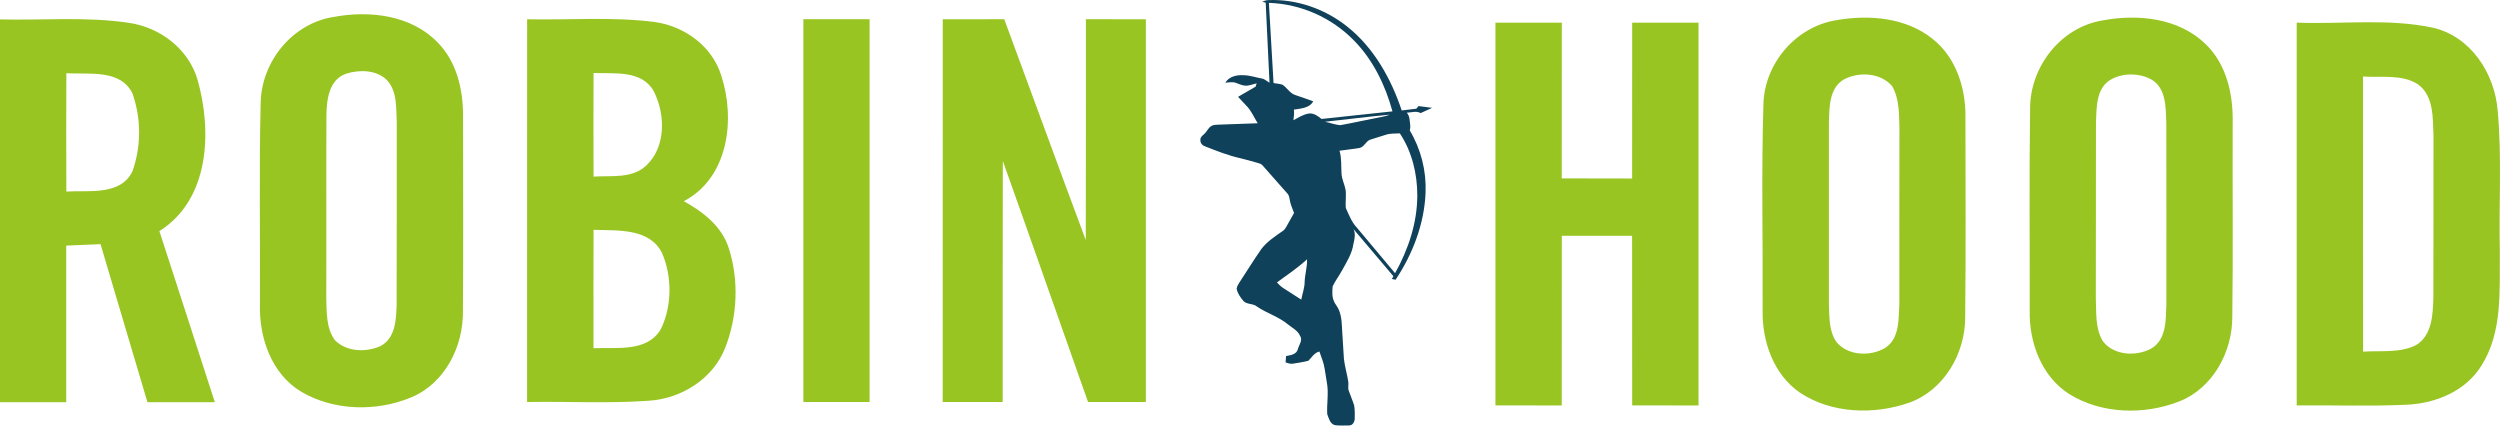
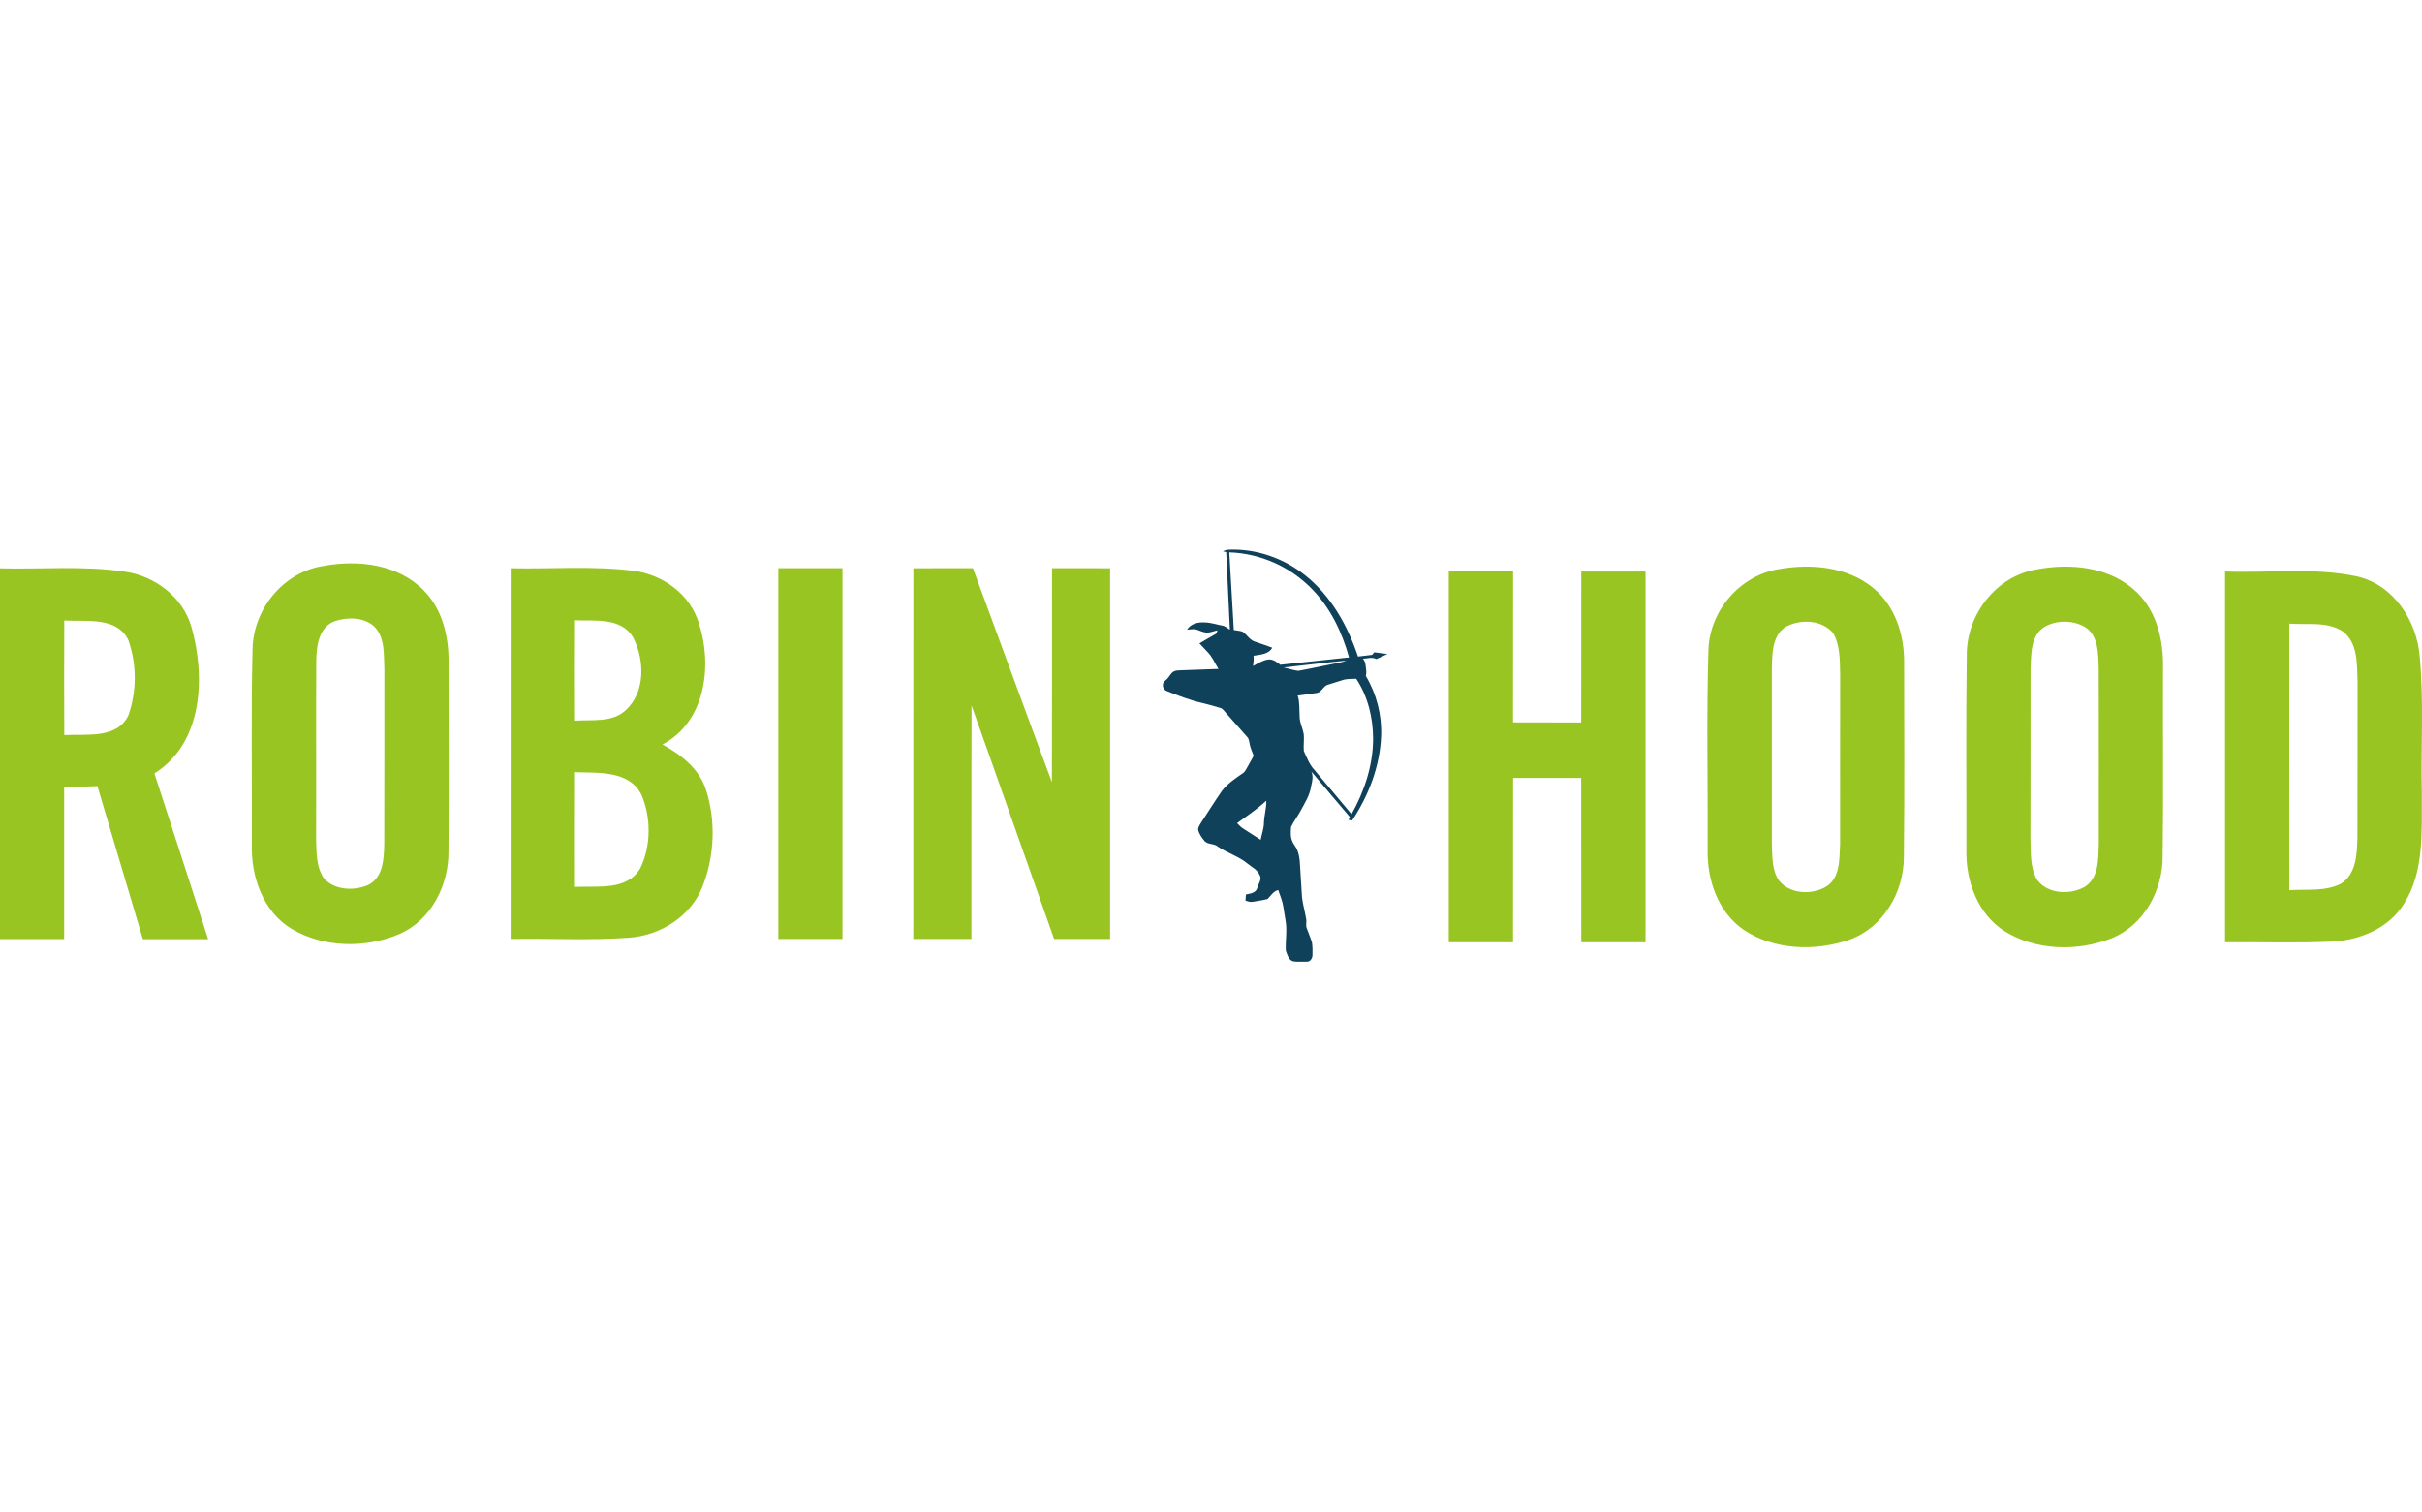
- <svg xmlns="http://www.w3.org/2000/svg" height="24" width="141">
-   <g fill="none" fill-rule="evenodd">
-     <path d="M-41-28h224v80H-41z" />
-     <path d="M19.531 4.153c-.988.332-1.112 1.49-1.12 2.379-.018 3.423.004 6.85-.01 10.278.029.8-.015 1.688.483 2.37.647.67 1.745.702 2.557.348.87-.439.907-1.524.929-2.368.015-3.412 0-6.829.007-10.241-.044-.819.044-1.776-.57-2.419-.593-.566-1.537-.577-2.276-.347m-.691-3.2c2.008-.377 4.353-.1 5.838 1.435 1.08 1.089 1.445 2.667 1.438 4.158 0 3.654.022 7.311-.007 10.965.036 1.999-.995 4.096-2.905 4.896-1.964.822-4.368.775-6.223-.318-1.679-1.012-2.374-3.054-2.319-4.932.022-3.786-.055-7.57.04-11.349C14.74 3.473 16.5 1.303 18.84.952zM0 1.094c2.418.062 4.858-.168 7.262.193 1.76.249 3.369 1.47 3.877 3.201.83 2.912.688 6.763-2.15 8.546 1.053 3.212 2.08 6.434 3.127 9.65h-3.8c-.883-2.97-1.764-5.945-2.646-8.915-.644.029-1.287.054-1.935.084v8.83H0zM3.742 4.13a811.182 811.182 0 0 0 0 6.672c1.27-.073 3.084.248 3.739-1.166a6.646 6.646 0 0 0-.004-4.351c-.665-1.4-2.465-1.078-3.735-1.155zM29.73 1.087c2.396.052 4.81-.153 7.196.154 1.683.234 3.245 1.366 3.753 3.025.812 2.463.406 5.77-2.114 7.081 1.097.603 2.162 1.429 2.546 2.675.574 1.808.48 3.836-.212 5.6-.684 1.744-2.459 2.858-4.295 2.979-2.286.164-4.584.032-6.877.073.003-7.195 0-14.392.003-21.587zm3.743 18.554c1.29-.062 3.036.245 3.804-1.089.63-1.304.633-2.948.066-4.275-.713-1.432-2.524-1.264-3.867-1.315-.007 2.225-.003 4.454-.003 6.679zm.003-15.525a778.514 778.514 0 0 0 0 5.846c1.003-.07 2.173.132 2.974-.628 1.123-1.052 1.08-2.887.425-4.184-.673-1.216-2.232-.983-3.399-1.034zM45.31 22.674V1.084h3.735v21.59zm7.862-21.587c1.156-.003 2.312-.003 3.468-.003 1.536 4.15 3.05 8.312 4.598 12.459.015-4.15 0-8.305.008-12.46 1.126 0 2.253 0 3.38.004v21.587h-3.26c-1.606-4.53-3.19-9.069-4.807-13.596-.014 4.53-.003 9.065-.007 13.596h-3.384c.004-7.198 0-14.392.004-21.587zm50.417.048c1.844-.322 3.93-.143 5.429 1.074 1.295 1.034 1.844 2.737 1.833 4.348 0 3.782.029 7.567-.015 11.348 0 2.032-1.189 4.096-3.15 4.805-1.993.694-4.375.625-6.167-.563-1.497-1.026-2.14-2.897-2.107-4.65.021-3.892-.074-7.787.047-11.674.084-2.284 1.855-4.334 4.13-4.688zm.436 3.328c-.86.475-.85 1.579-.875 2.434-.003 3.416 0 6.836 0 10.256.033.72-.01 1.516.428 2.137.637.782 1.913.826 2.737.336.826-.518.76-1.618.808-2.466.004-3.3-.007-6.599.004-9.898-.022-.811.01-1.68-.414-2.408-.647-.752-1.843-.818-2.688-.39zm14.56-3.31c1.99-.38 4.301-.139 5.812 1.334 1.182 1.136 1.555 2.831 1.526 4.417-.015 3.65.029 7.304-.022 10.954.01 1.98-1.087 4.026-2.985 4.78-1.98.777-4.39.723-6.223-.421-1.566-1.001-2.257-2.923-2.217-4.717.007-3.774-.033-7.545.022-11.32-.03-2.374 1.701-4.64 4.086-5.027zm.457 3.34c-.835.493-.79 1.582-.83 2.418-.012 3.296.006 6.592-.008 9.884.036.822-.048 1.72.402 2.455.622.811 1.891.866 2.737.402.852-.512.808-1.626.84-2.488 0-3.42.005-6.836-.003-10.256-.033-.844-.003-1.94-.845-2.426-.691-.377-1.613-.38-2.293.01zM84.343 1.277h3.743c-.004 2.93-.004 5.857-.004 8.784 1.324.007 2.649.004 3.97.007.003-2.93 0-5.86.003-8.79h3.742c0 7.197.004 14.392 0 21.59-1.247 0-2.495 0-3.742-.004-.004-3.186 0-6.376-.004-9.566h-3.965c-.004 3.19 0 6.38-.004 9.57-1.247 0-2.495 0-3.739-.004-.003-7.194-.003-14.389 0-21.587zm45.19 0c2.56.1 5.173-.255 7.7.29 2.115.492 3.458 2.564 3.633 4.64.249 2.667.062 5.352.125 8.03-.022 2.152.164 4.505-1.05 6.402-.878 1.414-2.554 2.108-4.167 2.185-2.078.102-4.16.018-6.24.043-.005-7.197 0-14.392 0-21.59zm3.742 3.037c.004 5.173-.007 10.347.004 15.52.991-.069 2.067.092 2.985-.368.911-.552.951-1.732.977-2.678.015-3.04 0-6.084.007-9.124-.04-.994.03-2.229-.86-2.9-.914-.596-2.081-.374-3.113-.45z" fill="#98c521" />
-     <path d="M71.197.105a.708.708 0 0 1 .346-.1c1.598-.062 3.198.5 4.442 1.496 1.504 1.194 2.47 2.932 3.072 4.728l.823-.098.126-.148.766.099c-.216.1-.43.2-.646.296-.245-.137-.525-.033-.786-.02.18.182.16.448.194.683a.769.769 0 0 1-.022.317 6.351 6.351 0 0 1 .89 3.512c-.07 1.755-.724 3.455-1.691 4.908l-.209-.044.087-.153c-.75-.887-1.504-1.77-2.251-2.66.13.274.058.565-.007.844-.076.542-.38 1.01-.636 1.48-.167.306-.38.587-.533.9-.023.289-.048.6.083.87.076.17.213.309.277.487.167.404.152.848.184 1.276.032.492.058.986.092 1.478.053.434.18.855.248 1.287.021.164-.037.335.024.494.096.281.221.553.307.838.039.247.035.5.03.75-.007.172-.127.38-.321.37-.266-.002-.535.02-.8-.017-.274-.075-.345-.39-.43-.623-.033-.604.096-1.216-.027-1.815-.04-.238-.077-.476-.114-.714-.046-.348-.192-.67-.3-1.001-.286.067-.43.327-.62.52-.274.078-.56.108-.84.161-.155.037-.305-.018-.449-.069.008-.118.017-.236.028-.355.249-.045.593-.094.664-.386.064-.246.296-.516.122-.762-.131-.298-.438-.44-.677-.636-.518-.433-1.184-.625-1.739-1-.216-.193-.557-.11-.767-.313-.169-.205-.342-.43-.389-.697.014-.135.09-.252.16-.365.411-.63.81-1.267 1.238-1.886.328-.427.79-.721 1.226-1.027.087-.058.135-.153.187-.24.14-.255.283-.507.426-.76-.078-.22-.185-.433-.229-.665-.037-.152-.036-.329-.159-.444-.464-.521-.924-1.046-1.386-1.569-.08-.102-.213-.122-.329-.158-.286-.08-.572-.165-.861-.234-.721-.159-1.412-.427-2.094-.703a.352.352 0 0 1-.224-.373c-.001-.131.112-.212.2-.293.163-.132.229-.357.417-.463.109-.068.24-.07.365-.076.75-.024 1.5-.054 2.25-.08-.214-.34-.366-.726-.658-1.01l-.45-.481c.329-.192.658-.383.987-.572l.063-.188c-.235.044-.464.17-.709.122-.164-.024-.314-.097-.468-.151-.19-.071-.397-.017-.593-.008.202-.34.63-.444 1-.423.387.002.753.137 1.13.202.131.057.243.147.363.223l-.215-4.52-.188-.041zm6.941 7.503c-.265.086-.532.168-.798.25-.292.056-.374.424-.662.488-.374.064-.753.099-1.13.155.126.415.086.85.113 1.278.014.323.172.615.23.929.046.338-.018.68.011 1.02.175.384.328.796.625 1.11.72.854 1.436 1.714 2.155 2.57.746-1.334 1.248-2.835 1.254-4.375.001-1.228-.3-2.48-.984-3.511-.272.017-.553-.007-.814.086zm-3.409-.741c.285.06.564.164.854.194.645-.113 1.284-.26 1.927-.384.292-.067.595-.094.872-.21-1.22.11-2.436.27-3.653.4zM71.565.16c.086 1.508.176 3.016.263 4.524.167.029.34.042.503.093.26.17.415.484.722.583.337.117.677.226 1.012.354-.208.39-.705.403-1.09.469.028.2 0 .4-.027.6.283-.152.564-.34.889-.383.268-.023.5.148.696.309 1.334-.138 2.668-.286 4.002-.428-.403-1.477-1.095-2.905-2.178-4.005A7.067 7.067 0 0 0 71.565.161zm.453 15.769c.113.12.229.24.37.326.335.215.668.433 1.004.645.06-.336.19-.659.19-1.003.015-.428.151-.845.136-1.274-.527.485-1.12.887-1.7 1.306z" fill="#0f415a" />
+ <svg xmlns="http://www.w3.org/2000/svg" height="88" width="141">
+   <g fill="none">
+     <path d="M19.531 36.153c-.988.332-1.112 1.49-1.12 2.379-.018 3.423.004 6.85-.01 10.278.029.8-.015 1.688.483 2.37.647.67 1.745.702 2.557.348.87-.44.907-1.524.929-2.368.015-3.412 0-6.83.007-10.241-.044-.82.044-1.776-.57-2.42-.593-.565-1.537-.576-2.276-.346zm-.691-3.2c2.008-.377 4.353-.1 5.838 1.435 1.08 1.089 1.445 2.667 1.438 4.158 0 3.654.022 7.31-.007 10.965.036 1.999-.995 4.096-2.905 4.896-1.964.822-4.368.775-6.223-.318-1.679-1.012-2.374-3.054-2.319-4.932.022-3.786-.055-7.57.04-11.35.038-2.334 1.798-4.504 4.138-4.855zM0 33.093c2.418.063 4.858-.167 7.262.194 1.76.249 3.369 1.47 3.877 3.2.83 2.913.688 6.764-2.15 8.547 1.053 3.212 2.08 6.434 3.127 9.65h-3.8c-.883-2.97-1.764-5.945-2.646-8.915-.644.029-1.287.054-1.935.084v8.83H0zm3.742 3.037c-.01 2.224-.01 4.448 0 6.672 1.27-.073 3.084.248 3.739-1.166a6.646 6.646 0 0 0-.004-4.351c-.665-1.4-2.465-1.078-3.735-1.155zm25.988-3.043c2.396.052 4.81-.153 7.196.154 1.683.234 3.245 1.366 3.753 3.025.812 2.463.406 5.77-2.114 7.08 1.097.604 2.162 1.43 2.546 2.676.574 1.808.48 3.836-.212 5.6-.684 1.744-2.459 2.858-4.295 2.979-2.286.164-4.584.032-6.877.073.003-7.195 0-14.392.003-21.587zm3.743 18.554c1.29-.062 3.036.245 3.804-1.09.63-1.303.633-2.947.066-4.274-.713-1.432-2.524-1.264-3.867-1.315-.007 2.225-.003 4.454-.003 6.679zm.003-15.525a778.51 778.51 0 0 0 0 5.846c1.003-.07 2.173.132 2.974-.628 1.123-1.052 1.08-2.887.425-4.184-.673-1.216-2.232-.983-3.399-1.034zM45.31 54.674v-21.59h3.735v21.59zm7.862-21.587c1.156-.003 2.312-.003 3.468-.003 1.536 4.15 3.05 8.312 4.598 12.459.015-4.15 0-8.305.008-12.46 1.126 0 2.253 0 3.38.004v21.587h-3.26c-1.606-4.53-3.19-9.07-4.807-13.596-.014 4.53-.003 9.065-.007 13.596h-3.384c.004-7.198 0-14.392.004-21.587zm50.417.048c1.844-.322 3.93-.143 5.429 1.074 1.295 1.034 1.844 2.737 1.833 4.348 0 3.782.029 7.567-.015 11.348 0 2.032-1.189 4.096-3.15 4.805-1.993.694-4.375.625-6.167-.563-1.497-1.026-2.14-2.897-2.107-4.65.021-3.892-.074-7.787.047-11.674.084-2.284 1.855-4.334 4.13-4.688zm.436 3.328c-.86.475-.85 1.579-.875 2.434-.003 3.416 0 6.836 0 10.256.033.72-.01 1.516.428 2.137.637.782 1.913.826 2.737.336.826-.518.76-1.618.808-2.466.004-3.3-.007-6.6.004-9.898-.022-.811.01-1.68-.414-2.408-.647-.752-1.843-.818-2.688-.39zm14.56-3.31c1.99-.38 4.301-.14 5.812 1.334 1.182 1.136 1.555 2.83 1.526 4.417-.015 3.65.029 7.304-.022 10.954.01 1.98-1.087 4.026-2.985 4.78-1.98.777-4.39.723-6.223-.421-1.566-1.001-2.257-2.923-2.217-4.717.007-3.774-.033-7.545.022-11.32-.03-2.374 1.701-4.64 4.086-5.027zm.457 3.34c-.835.493-.79 1.582-.83 2.418-.012 3.296.006 6.592-.008 9.884.036.822-.048 1.72.402 2.455.622.81 1.891.866 2.737.402.852-.512.808-1.626.84-2.488 0-3.42.005-6.836-.003-10.256-.033-.844-.003-1.94-.845-2.426-.691-.377-1.613-.38-2.293.01zm-34.699-3.216h3.743c-.004 2.93-.004 5.857-.004 8.784 1.324.007 2.649.004 3.97.007.003-2.93 0-5.86.003-8.79h3.742c0 7.197.004 14.392 0 21.59-1.247 0-2.495 0-3.742-.004-.004-3.186 0-6.376-.004-9.566h-3.965c-.004 3.19 0 6.38-.004 9.57-1.247 0-2.495 0-3.739-.004-.003-7.194-.003-14.39 0-21.587zm45.19 0c2.56.1 5.173-.255 7.7.29 2.115.492 3.458 2.564 3.633 4.64.249 2.667.062 5.352.125 8.03-.022 2.152.164 4.505-1.05 6.402-.878 1.414-2.554 2.108-4.167 2.185-2.078.102-4.16.018-6.24.043-.005-7.197 0-14.392 0-21.59zm3.742 3.037c.004 5.173-.007 10.347.004 15.52.991-.07 2.067.092 2.985-.368.911-.552.951-1.732.977-2.678.015-3.04 0-6.084.007-9.124-.04-.994.03-2.23-.86-2.9-.914-.596-2.081-.374-3.113-.45z" fill="#98c521" />
+     <path d="M71.197 32.105a.708.708 0 0 1 .346-.1c1.598-.062 3.198.5 4.442 1.496 1.504 1.194 2.47 2.932 3.072 4.728l.823-.098.126-.148.766.099c-.216.1-.43.2-.646.296-.245-.137-.525-.033-.786-.02.18.182.16.448.194.683a.769.769 0 0 1-.022.317c.631 1.06.94 2.28.89 3.512-.07 1.755-.724 3.455-1.691 4.908l-.209-.044.087-.153c-.75-.887-1.504-1.77-2.251-2.66.13.274.058.565-.007.844-.076.542-.38 1.01-.636 1.48-.167.306-.38.587-.533.9-.023.289-.048.6.083.87.076.17.213.309.277.487.167.404.152.848.184 1.276.032.492.058.986.092 1.478.053.434.18.855.248 1.287.021.164-.037.335.024.494.096.28.221.553.307.838.039.247.035.5.03.75-.007.172-.127.38-.321.37-.266-.002-.535.02-.8-.017-.274-.075-.345-.39-.43-.623-.033-.604.096-1.216-.027-1.815-.04-.238-.077-.476-.114-.714-.046-.348-.192-.67-.3-1.001-.286.067-.43.327-.62.52-.274.078-.56.108-.84.16-.155.038-.305-.017-.449-.068.008-.118.017-.236.028-.355.249-.045.593-.094.664-.386.064-.246.296-.516.122-.762-.131-.298-.438-.44-.677-.636-.518-.433-1.184-.625-1.739-1-.216-.193-.557-.11-.767-.313-.169-.205-.342-.43-.389-.697.014-.135.09-.252.16-.365.411-.63.81-1.267 1.238-1.886.328-.427.79-.721 1.226-1.027.087-.058.135-.153.187-.24.14-.255.283-.507.426-.76-.078-.22-.185-.433-.229-.665-.037-.152-.036-.33-.159-.444-.464-.521-.924-1.046-1.386-1.57-.08-.101-.213-.121-.329-.157-.286-.08-.572-.165-.861-.234-.721-.16-1.412-.427-2.094-.703a.352.352 0 0 1-.224-.373c-.001-.131.112-.212.2-.293.163-.132.229-.357.417-.463.109-.068.24-.07.365-.076.75-.024 1.5-.054 2.25-.08-.214-.34-.366-.726-.658-1.01l-.45-.481c.329-.192.658-.383.987-.572l.063-.188c-.235.044-.464.17-.709.122-.164-.024-.314-.097-.468-.151-.19-.071-.397-.017-.593-.008.202-.34.63-.444 1-.423.387.002.753.137 1.13.202.131.057.243.147.363.223l-.215-4.52zm6.941 7.503c-.265.086-.532.168-.798.25-.292.056-.374.424-.662.488-.374.064-.753.099-1.13.155.126.415.086.85.113 1.278.014.323.172.615.23.929.046.338-.018.68.011 1.02.175.384.328.796.625 1.11.72.854 1.436 1.714 2.155 2.57.746-1.334 1.248-2.835 1.254-4.375.001-1.228-.3-2.48-.984-3.511-.272.017-.553-.007-.814.086zm-3.409-.741c.285.06.564.164.854.194.645-.113 1.284-.26 1.927-.384.292-.067.595-.094.872-.21-1.22.11-2.436.27-3.653.4zm-3.164-6.707c.086 1.508.176 3.016.263 4.524.167.029.34.042.503.093.26.17.415.484.722.583.337.117.677.226 1.012.354-.208.39-.705.403-1.09.469.028.2 0 .4-.027.6.283-.152.564-.34.889-.383.268-.023.5.148.696.309 1.334-.138 2.668-.286 4.002-.428-.403-1.477-1.095-2.905-2.178-4.005a7.067 7.067 0 0 0-4.792-2.115zm.453 15.769c.113.12.229.24.37.326.335.215.668.433 1.004.645.06-.336.19-.66.19-1.003.015-.428.151-.845.136-1.274-.527.485-1.12.887-1.7 1.306z" fill="#0f415a" />
  </g>
</svg>
